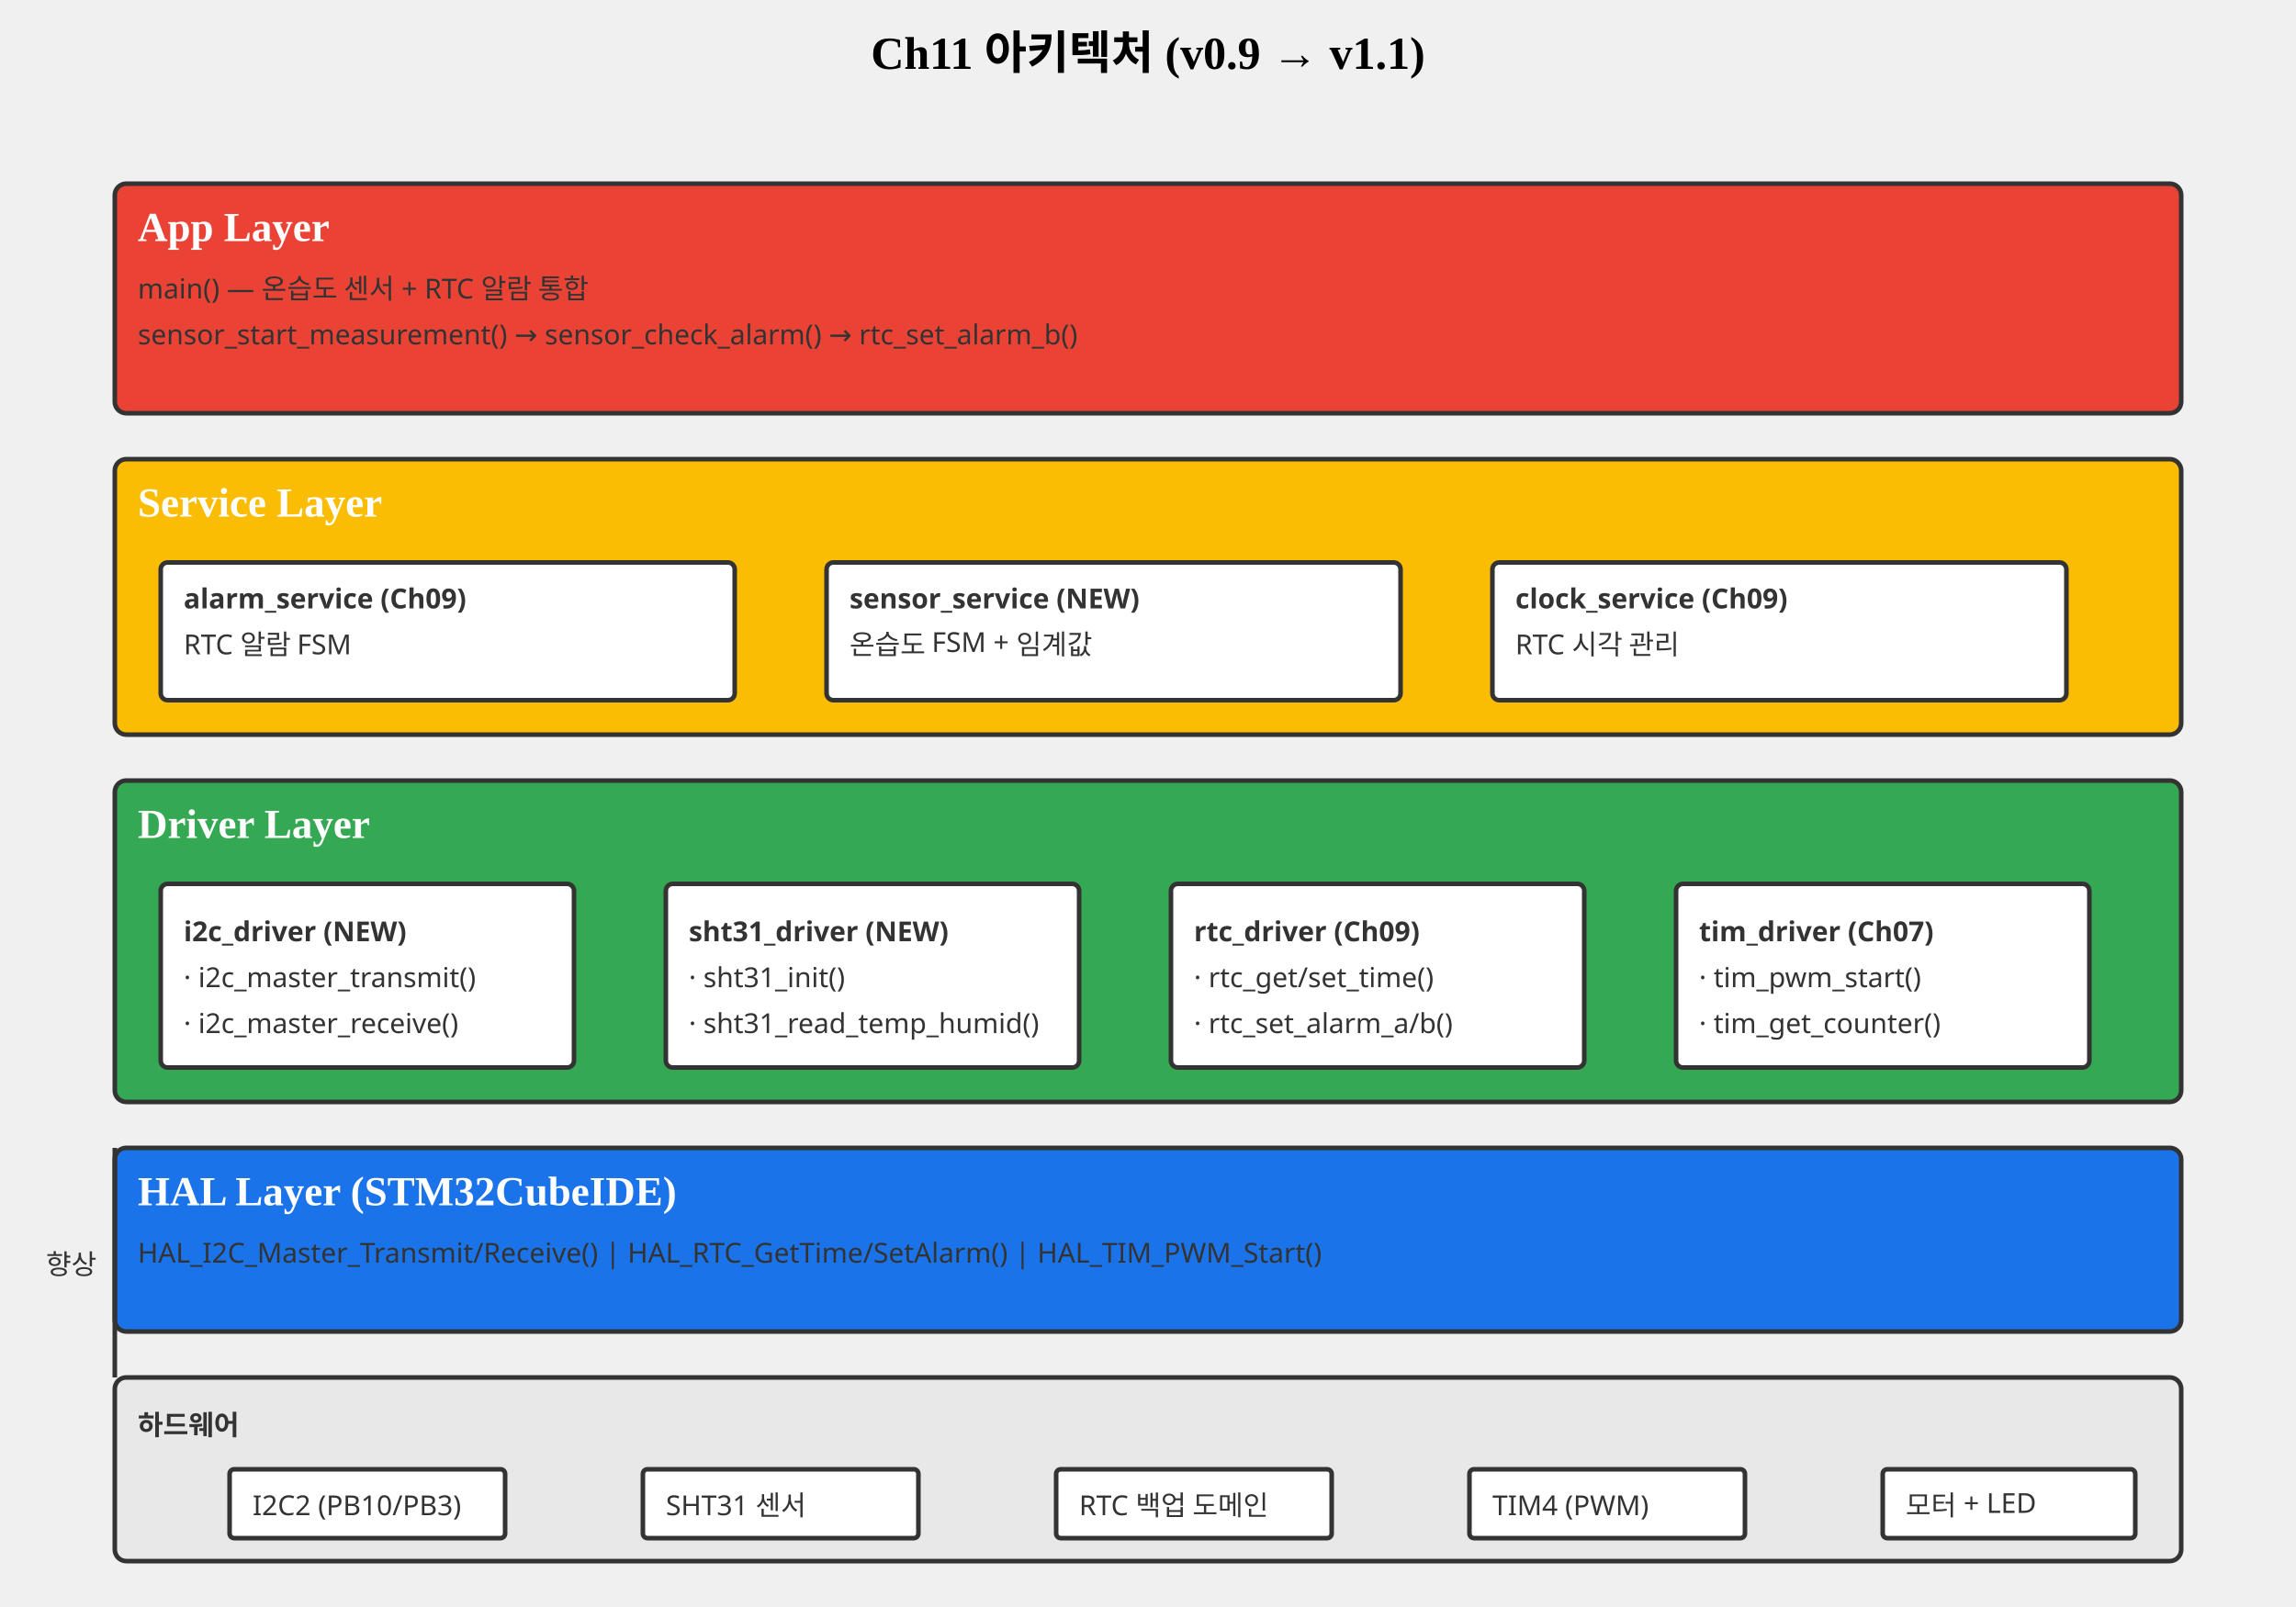
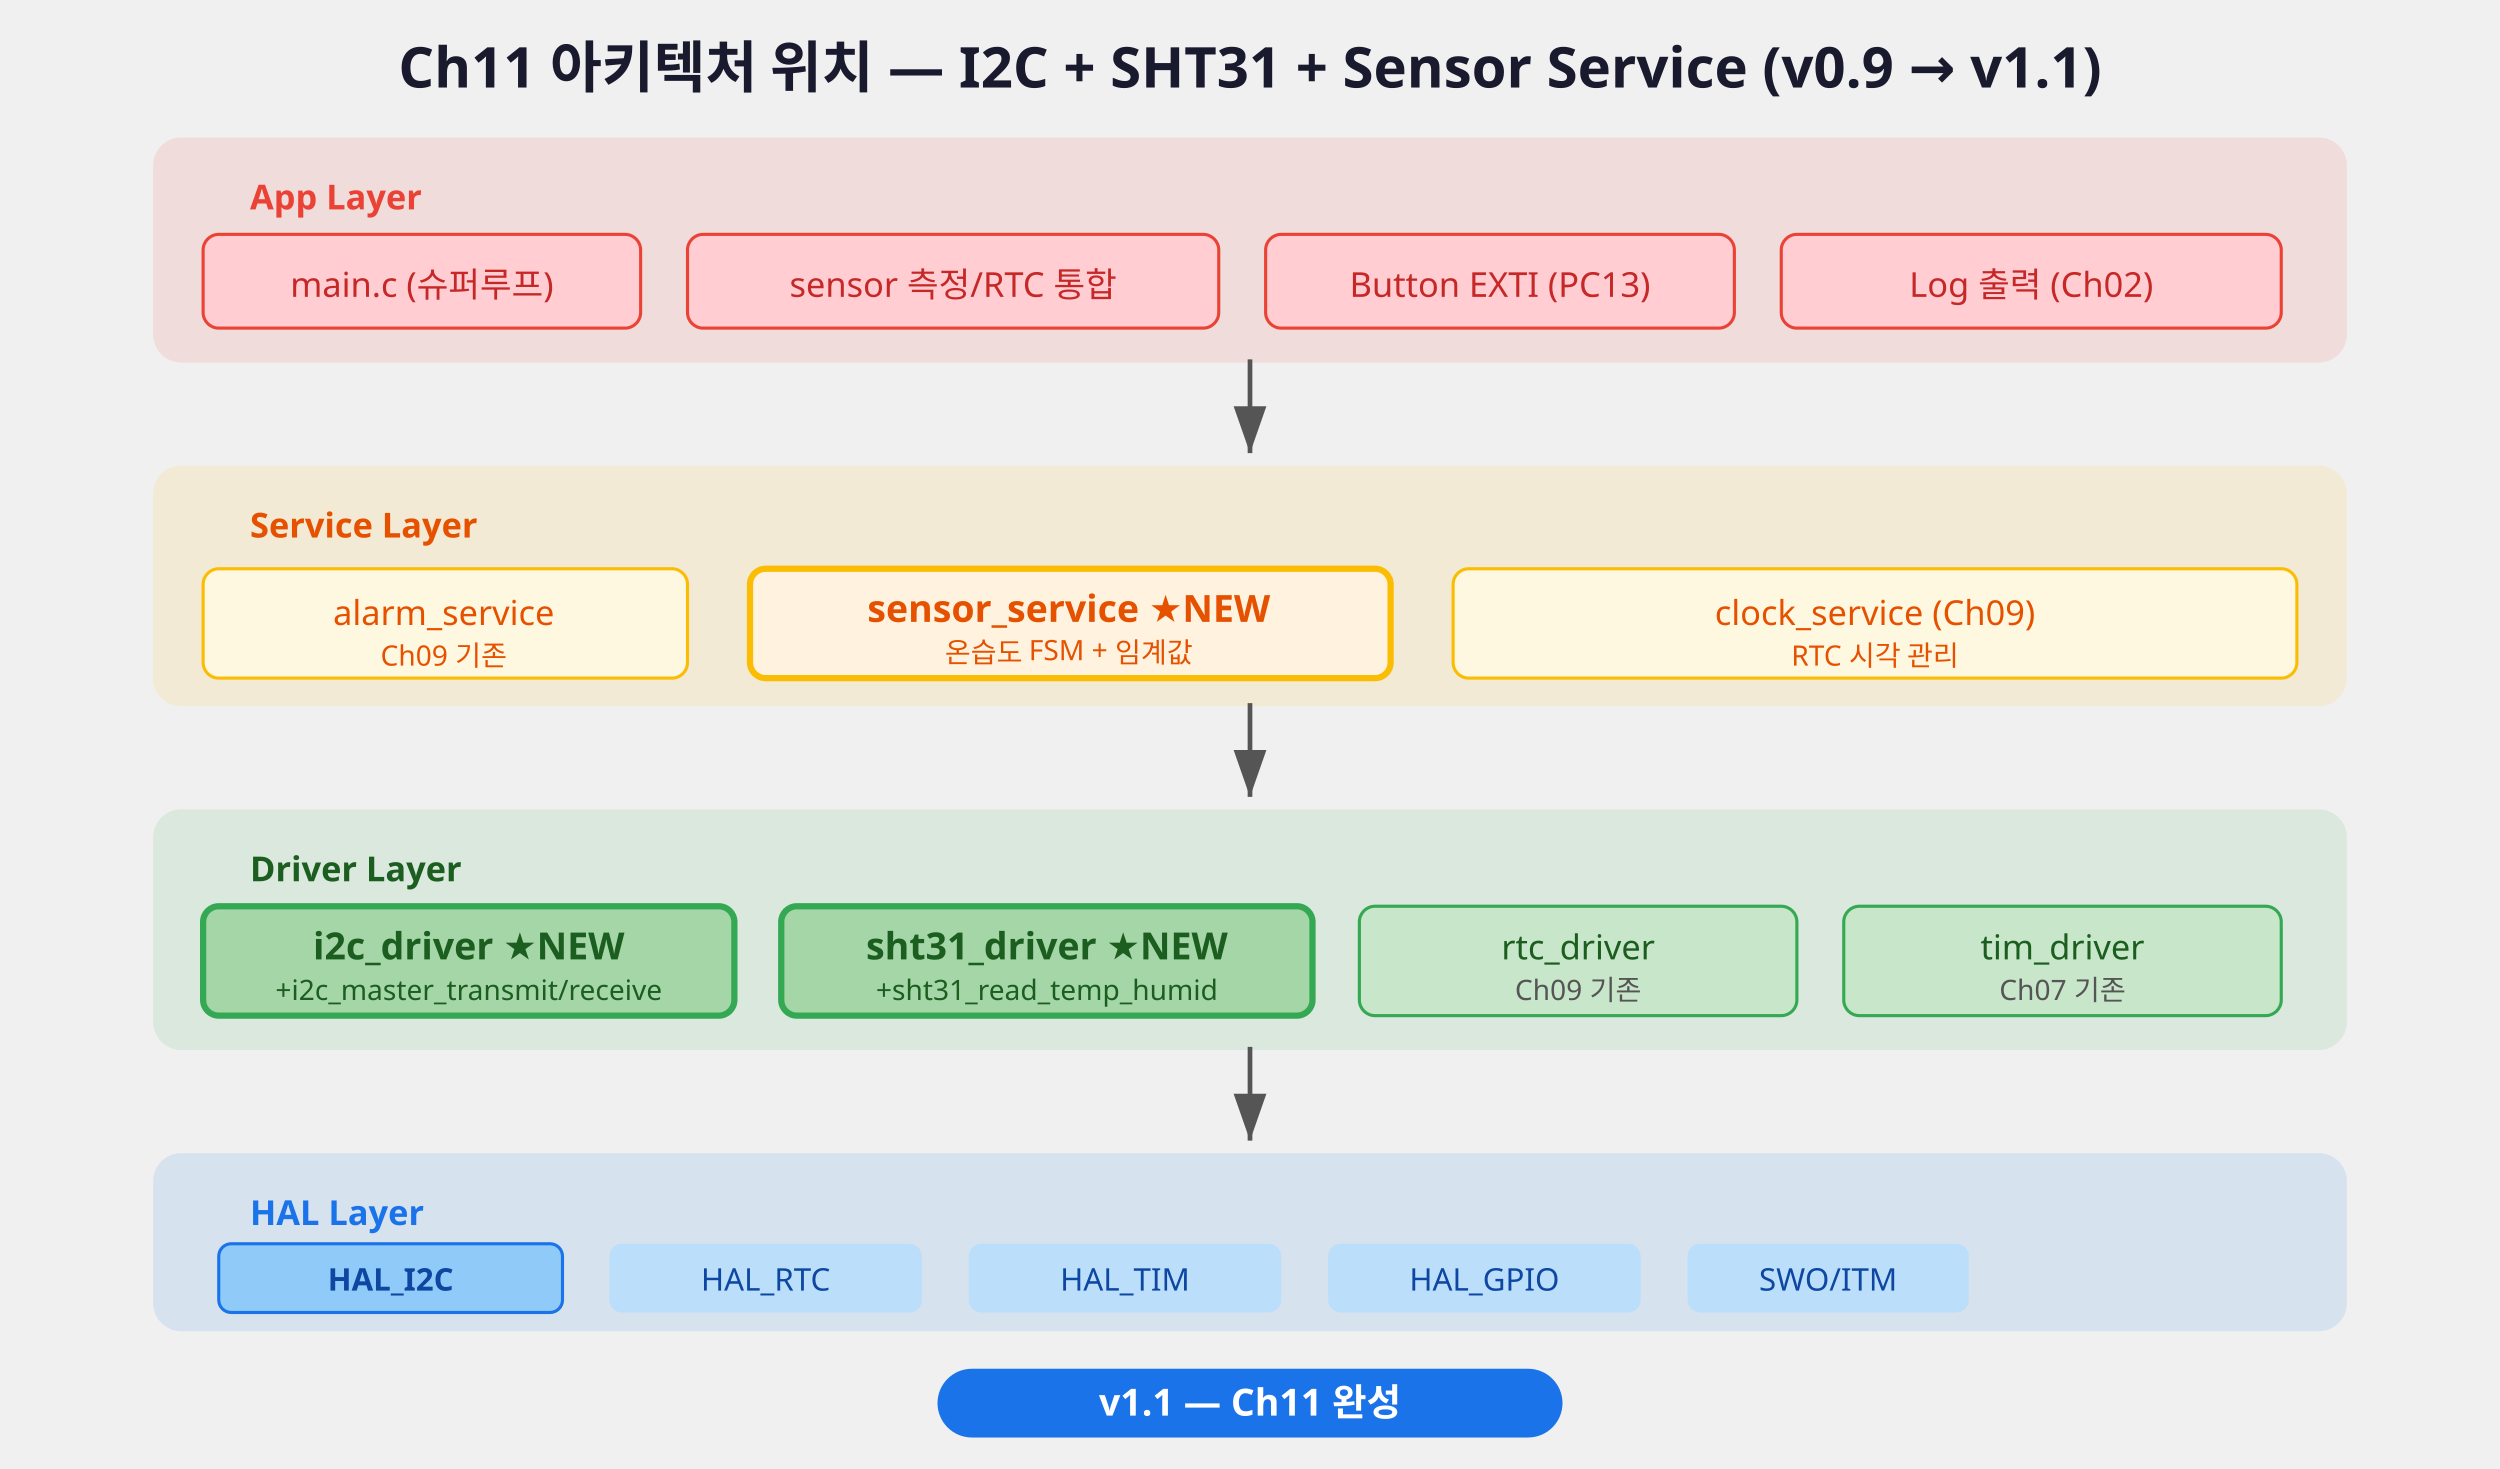
- <svg xmlns="http://www.w3.org/2000/svg" width="1000" height="700" viewBox="0 0 1000 700">
+ <svg xmlns="http://www.w3.org/2000/svg" width="800" height="470" font-family="'Noto Sans KR', sans-serif" font-size="14" viewBox="0 0 800 470">
  <defs>
-     <style>
-       .layer-app { fill: #EA4335; }
-       .layer-service { fill: #FBBC04; }
-       .layer-driver { fill: #34A853; }
-       .layer-hal { fill: #1A73E8; }
-       .text-title { font-size: 18px; font-weight: bold; fill: white; }
-       .text-label { font-size: 14px; fill: white; font-family: 'Noto Sans KR', sans-serif; }
-       .text-small { font-size: 12px; fill: #333; font-family: 'Noto Sans KR', sans-serif; }
-       .border { stroke: #333; stroke-width: 2; }
-       .line { stroke: #333; stroke-width: 2; }
-       .arrow { stroke: #333; stroke-width: 2; fill: none; marker-end: url(#arrowhead); }
-     </style>
-     <marker id="arrowhead" markerWidth="10" markerHeight="10" refX="9" refY="3" orient="auto">
-       <polygon points="0 0, 10 3, 0 6" fill="#333" />
+     <marker id="arr11" markerWidth="10" markerHeight="7" refX="10" refY="3.5" orient="auto">
+       <polygon points="0 0, 10 3.5, 0 7" fill="#555" />
    </marker>
  </defs>
-   <text x="500" y="30" font-size="20" font-weight="bold" text-anchor="middle" fill="#000">
-     Ch11 아키텍처 (v0.9 → v1.1)
-   </text>
-   <rect x="50" y="80" width="900" height="100" class="layer-app border" rx="5" />
-   <text x="60" y="105" class="text-title">App Layer</text>
-   <text x="60" y="130" class="text-small">main() — 온습도 센서 + RTC 알람 통합</text>
-   <text x="60" y="150" class="text-small">sensor_start_measurement() → sensor_check_alarm() → rtc_set_alarm_b()</text>
-   <rect x="50" y="200" width="900" height="120" class="layer-service border" rx="5" />
-   <text x="60" y="225" class="text-title">Service Layer</text>
-   <g>
-     <rect x="70" y="245" width="250" height="60" fill="white" class="border" rx="3" />
-     <text x="80" y="265" class="text-small" font-weight="bold">alarm_service (Ch09)</text>
-     <text x="80" y="285" class="text-small">RTC 알람 FSM</text>
-   </g>
-   <g>
-     <rect x="360" y="245" width="250" height="60" fill="white" class="border" rx="3" />
-     <text x="370" y="265" class="text-small" font-weight="bold">sensor_service (NEW)</text>
-     <text x="370" y="285" class="text-small">온습도 FSM + 임계값</text>
-   </g>
-   <g>
-     <rect x="650" y="245" width="250" height="60" fill="white" class="border" rx="3" />
-     <text x="660" y="265" class="text-small" font-weight="bold">clock_service (Ch09)</text>
-     <text x="660" y="285" class="text-small">RTC 시각 관리</text>
-   </g>
-   <rect x="50" y="340" width="900" height="140" class="layer-driver border" rx="5" />
-   <text x="60" y="365" class="text-title">Driver Layer</text>
-   <g>
-     <rect x="70" y="385" width="180" height="80" fill="white" class="border" rx="3" />
-     <text x="80" y="410" class="text-small" font-weight="bold">i2c_driver (NEW)</text>
-     <text x="80" y="430" class="text-small">· i2c_master_transmit()</text>
-     <text x="80" y="450" class="text-small">· i2c_master_receive()</text>
-   </g>
-   <g>
-     <rect x="290" y="385" width="180" height="80" fill="white" class="border" rx="3" />
-     <text x="300" y="410" class="text-small" font-weight="bold">sht31_driver (NEW)</text>
-     <text x="300" y="430" class="text-small">· sht31_init()</text>
-     <text x="300" y="450" class="text-small">· sht31_read_temp_humid()</text>
-   </g>
-   <g>
-     <rect x="510" y="385" width="180" height="80" fill="white" class="border" rx="3" />
-     <text x="520" y="410" class="text-small" font-weight="bold">rtc_driver (Ch09)</text>
-     <text x="520" y="430" class="text-small">· rtc_get/set_time()</text>
-     <text x="520" y="450" class="text-small">· rtc_set_alarm_a/b()</text>
-   </g>
-   <g>
-     <rect x="730" y="385" width="180" height="80" fill="white" class="border" rx="3" />
-     <text x="740" y="410" class="text-small" font-weight="bold">tim_driver (Ch07)</text>
-     <text x="740" y="430" class="text-small">· tim_pwm_start()</text>
-     <text x="740" y="450" class="text-small">· tim_get_counter()</text>
-   </g>
-   <rect x="50" y="500" width="900" height="80" class="layer-hal border" rx="5" />
-   <text x="60" y="525" class="text-title">HAL Layer (STM32CubeIDE)</text>
-   <text x="60" y="550" class="text-small">HAL_I2C_Master_Transmit/Receive() | HAL_RTC_GetTime/SetAlarm() | HAL_TIM_PWM_Start()</text>
-   <rect x="50" y="600" width="900" height="80" class="border" fill="#E8E8E8" rx="5" />
-   <text x="60" y="625" font-weight="bold" class="text-small">하드웨어</text>
-   <g>
-     <rect x="100" y="640" width="120" height="30" fill="white" class="border" rx="2" />
-     <text x="110" y="660" class="text-small">I2C2 (PB10/PB3)</text>
-   </g>
-   <g>
-     <rect x="280" y="640" width="120" height="30" fill="white" class="border" rx="2" />
-     <text x="290" y="660" class="text-small">SHT31 센서</text>
-   </g>
-   <g>
-     <rect x="460" y="640" width="120" height="30" fill="white" class="border" rx="2" />
-     <text x="470" y="660" class="text-small">RTC 백업 도메인</text>
-   </g>
-   <g>
-     <rect x="640" y="640" width="120" height="30" fill="white" class="border" rx="2" />
-     <text x="650" y="660" class="text-small">TIM4 (PWM)</text>
-   </g>
-   <g>
-     <rect x="820" y="640" width="110" height="30" fill="white" class="border" rx="2" />
-     <text x="830" y="660" class="text-small">모터 + LED</text>
-   </g>
-   <line x1="50" y1="600" x2="50" y2="500" class="line" />
-   <text x="20" y="555" class="text-small">향상</text>
+   <text x="400" y="28" text-anchor="middle" font-size="18" font-weight="bold" fill="#1A1A2E">Ch11 아키텍처 위치 — I2C + SHT31 + Sensor Service (v0.9 → v1.1)</text>
+   <rect x="50" y="45" width="700" height="70" rx="8" fill="#EA4335" opacity="0.12" stroke="#EA4335" stroke-width="2" />
+   <text x="80" y="67" font-size="11" fill="#EA4335" font-weight="bold">App Layer</text>
+   <rect x="65" y="75" width="140" height="30" rx="5" fill="#FFCDD2" stroke="#EA4335" />
+   <text x="135" y="95" text-anchor="middle" font-size="11" fill="#C62828">main.c (슈퍼루프)</text>
+   <rect x="220" y="75" width="170" height="30" rx="5" fill="#FFCDD2" stroke="#EA4335" />
+   <text x="305" y="95" text-anchor="middle" font-size="11" fill="#C62828">sensor 측정/RTC 통합</text>
+   <rect x="405" y="75" width="150" height="30" rx="5" fill="#FFCDD2" stroke="#EA4335" />
+   <text x="480" y="95" text-anchor="middle" font-size="11" fill="#C62828">Button EXTI (PC13)</text>
+   <rect x="570" y="75" width="160" height="30" rx="5" fill="#FFCDD2" stroke="#EA4335" />
+   <text x="650" y="95" text-anchor="middle" font-size="11" fill="#C62828">Log 출력 (Ch02)</text>
+   <line x1="400" y1="115" x2="400" y2="145" stroke="#555" stroke-width="1.5" marker-end="url(#arr11)" />
+   <rect x="50" y="150" width="700" height="75" rx="8" fill="#FBBC04" opacity="0.12" stroke="#FBBC04" stroke-width="2" />
+   <text x="80" y="172" font-size="11" fill="#E65100" font-weight="bold">Service Layer</text>
+   <rect x="65" y="182" width="155" height="35" rx="5" fill="#FFF8E1" stroke="#FBBC04" />
+   <text x="142" y="200" text-anchor="middle" font-size="11" fill="#E65100">alarm_service</text>
+   <text x="142" y="213" text-anchor="middle" font-size="9" fill="#E65100">Ch09 기존</text>
+   <rect x="240" y="182" width="205" height="35" rx="5" fill="#FFF3E0" stroke="#FBBC04" stroke-width="2" />
+   <text x="342" y="199" text-anchor="middle" font-size="12" font-weight="bold" fill="#E65100">sensor_service ★NEW</text>
+   <text x="342" y="212" text-anchor="middle" font-size="9" fill="#E65100">온습도 FSM + 임계값</text>
+   <rect x="465" y="182" width="270" height="35" rx="5" fill="#FFF8E1" stroke="#FBBC04" />
+   <text x="600" y="200" text-anchor="middle" font-size="11" fill="#E65100">clock_service (Ch09)</text>
+   <text x="600" y="213" text-anchor="middle" font-size="9" fill="#E65100">RTC 시각 관리</text>
+   <line x1="400" y1="225" x2="400" y2="255" stroke="#555" stroke-width="1.5" marker-end="url(#arr11)" />
+   <rect x="50" y="260" width="700" height="75" rx="8" fill="#34A853" opacity="0.12" stroke="#34A853" stroke-width="2" />
+   <text x="80" y="282" font-size="11" fill="#1B5E20" font-weight="bold">Driver Layer</text>
+   <rect x="65" y="290" width="170" height="35" rx="5" fill="#A5D6A7" stroke="#34A853" stroke-width="2" />
+   <text x="150" y="307" text-anchor="middle" font-size="12" font-weight="bold" fill="#1B5E20">i2c_driver ★NEW</text>
+   <text x="150" y="320" text-anchor="middle" font-size="9" fill="#1B5E20">+i2c_master_transmit/receive</text>
+   <rect x="250" y="290" width="170" height="35" rx="5" fill="#A5D6A7" stroke="#34A853" stroke-width="2" />
+   <text x="335" y="307" text-anchor="middle" font-size="12" font-weight="bold" fill="#1B5E20">sht31_driver ★NEW</text>
+   <text x="335" y="320" text-anchor="middle" font-size="9" fill="#1B5E20">+sht31_read_temp_humid</text>
+   <rect x="435" y="290" width="140" height="35" rx="5" fill="#C8E6C9" stroke="#34A853" />
+   <text x="505" y="307" text-anchor="middle" font-size="11" fill="#1B5E20">rtc_driver</text>
+   <text x="505" y="320" text-anchor="middle" font-size="9" fill="#555">Ch09 기존</text>
+   <rect x="590" y="290" width="140" height="35" rx="5" fill="#C8E6C9" stroke="#34A853" />
+   <text x="660" y="307" text-anchor="middle" font-size="11" fill="#1B5E20">tim_driver</text>
+   <text x="660" y="320" text-anchor="middle" font-size="9" fill="#555">Ch07 기존</text>
+   <line x1="400" y1="335" x2="400" y2="365" stroke="#555" stroke-width="1.5" marker-end="url(#arr11)" />
+   <rect x="50" y="370" width="700" height="55" rx="8" fill="#1A73E8" opacity="0.12" stroke="#1A73E8" stroke-width="2" />
+   <text x="80" y="392" font-size="11" fill="#1A73E8" font-weight="bold">HAL Layer</text>
+   <rect x="70" y="398" width="110" height="22" rx="4" fill="#90CAF9" stroke="#1A73E8" />
+   <text x="125" y="413" text-anchor="middle" font-size="10" font-weight="bold" fill="#0D47A1">HAL_I2C</text>
+   <rect x="195" y="398" width="100" height="22" rx="4" fill="#BBDEFB" />
+   <text x="245" y="413" text-anchor="middle" font-size="10" fill="#0D47A1">HAL_RTC</text>
+   <rect x="310" y="398" width="100" height="22" rx="4" fill="#BBDEFB" />
+   <text x="360" y="413" text-anchor="middle" font-size="10" fill="#0D47A1">HAL_TIM</text>
+   <rect x="425" y="398" width="100" height="22" rx="4" fill="#BBDEFB" />
+   <text x="475" y="413" text-anchor="middle" font-size="10" fill="#0D47A1">HAL_GPIO</text>
+   <rect x="540" y="398" width="90" height="22" rx="4" fill="#BBDEFB" />
+   <text x="585" y="413" text-anchor="middle" font-size="10" fill="#0D47A1">SWO/ITM</text>
+   <rect x="300" y="438" width="200" height="22" rx="11" fill="#1A73E8" />
+   <text x="400" y="453" text-anchor="middle" font-size="12" font-weight="bold" fill="white">v1.1 — Ch11 완성</text>
</svg>
